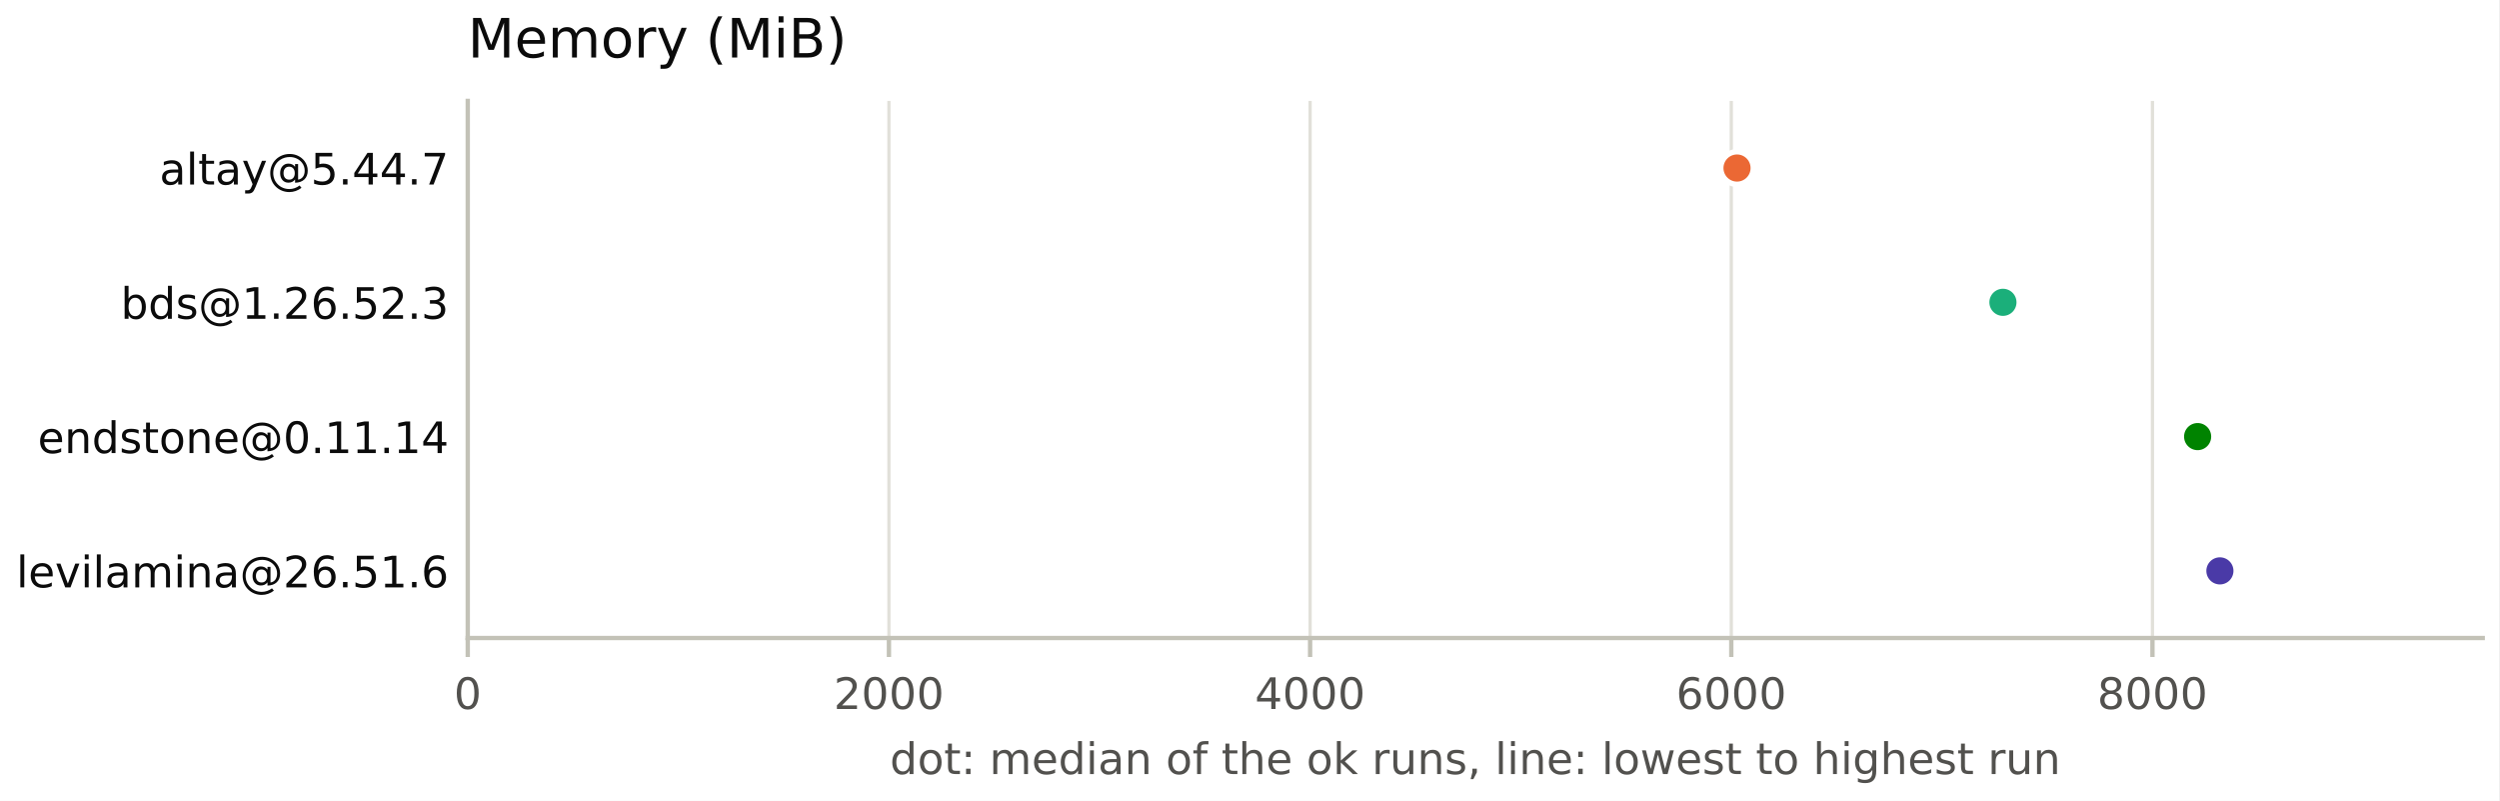
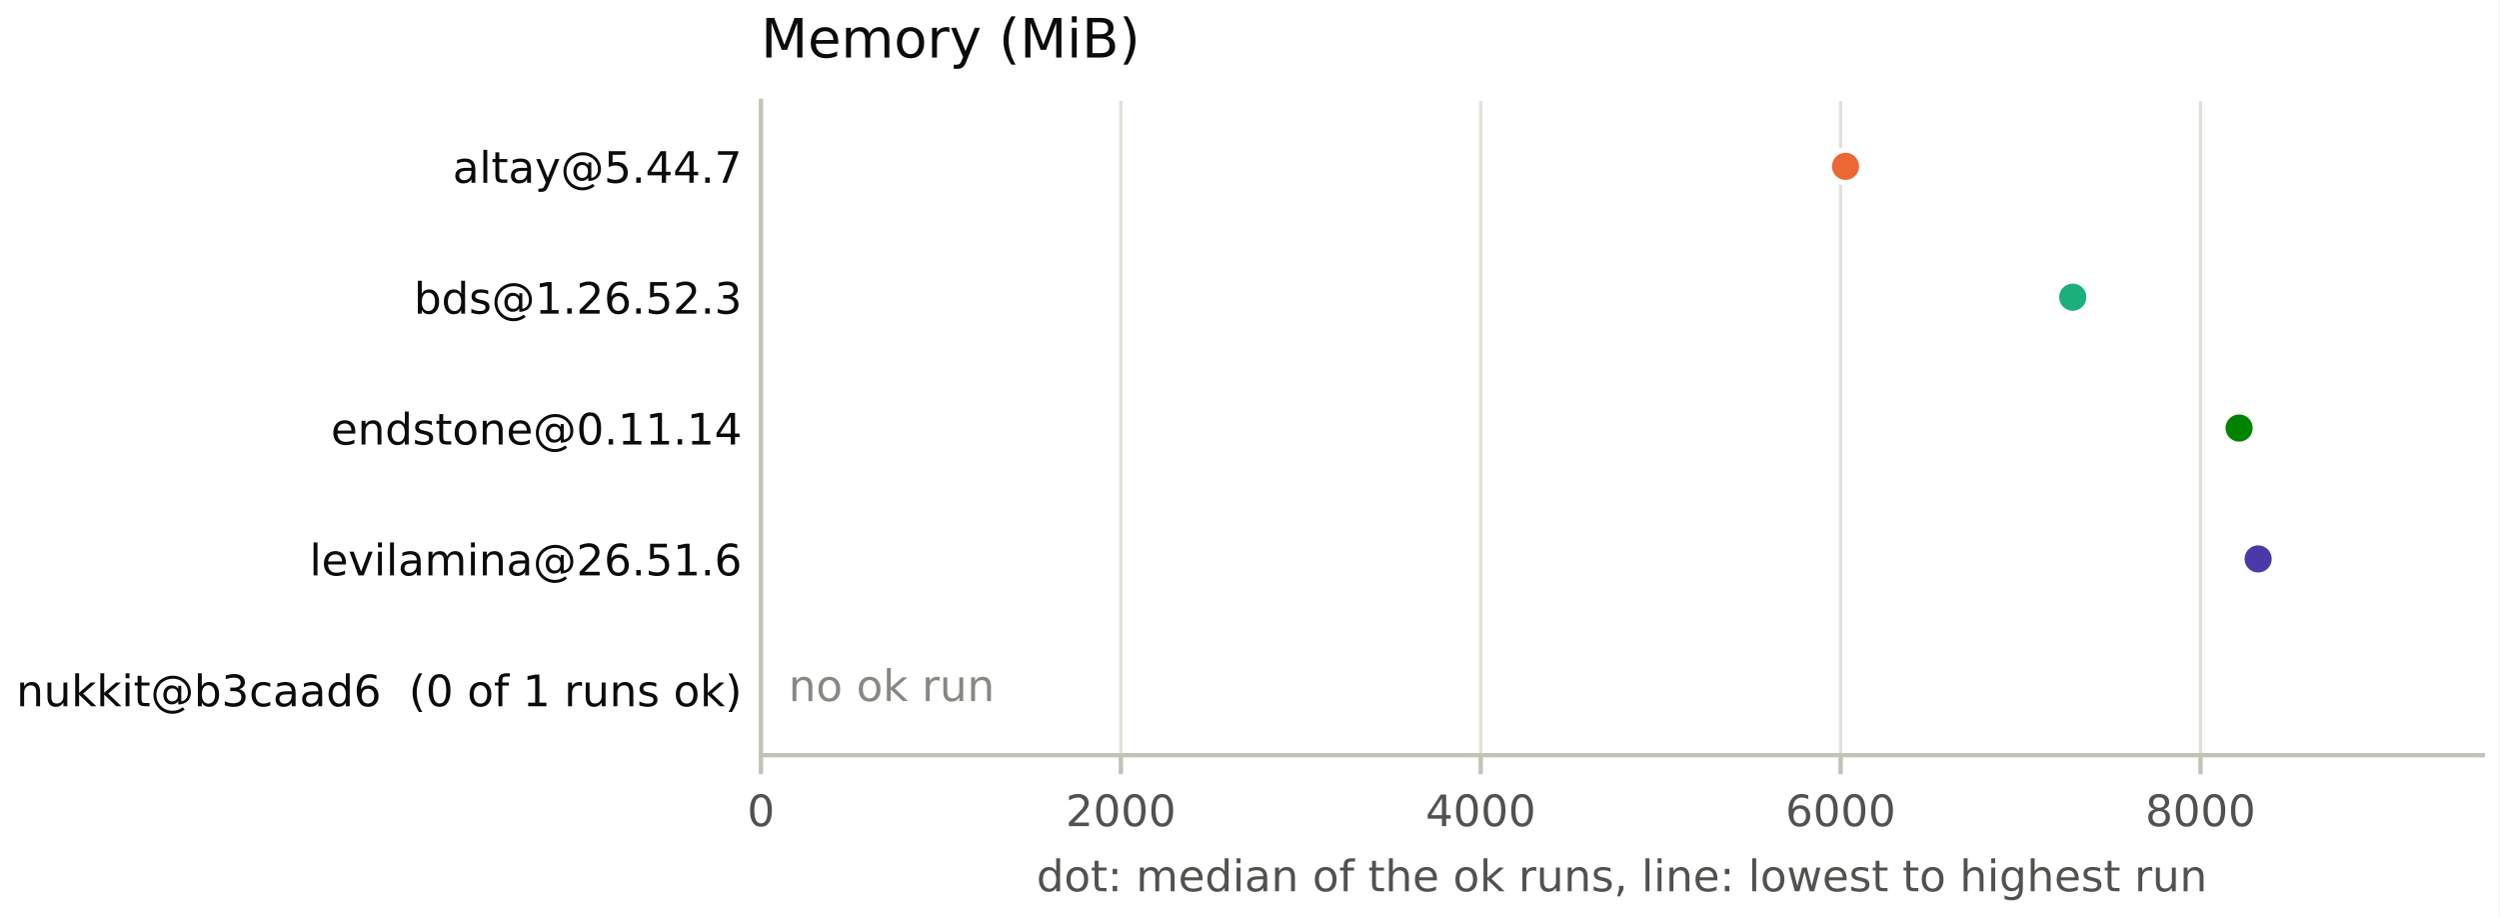
- <svg xmlns="http://www.w3.org/2000/svg" xmlns:xlink="http://www.w3.org/1999/xlink" width="460.8pt" height="147.6pt" viewBox="0 0 460.8 147.6" version="1.1">
+ <svg xmlns="http://www.w3.org/2000/svg" xmlns:xlink="http://www.w3.org/1999/xlink" width="460.8pt" height="169.2pt" viewBox="0 0 460.8 169.2" version="1.1">
  <defs>
    <style type="text/css">*{stroke-linejoin: round; stroke-linecap: butt}</style>
  </defs>
  <g id="figure_1">
    <g id="patch_1">
-       <path d="M 0 147.6  L 460.8 147.6  L 460.8 0  L 0 0  z " style="fill: #ffffff" />
+       <path d="M 0 169.2  L 460.8 169.2  L 460.8 0  L 0 0  z " style="fill: #ffffff" />
    </g>
    <g id="axes_1">
      <g id="patch_2">
-         <path d="M 86.25 117.599  L 457.8 117.599  L 457.8 18.599  L 86.25 18.599  z " style="fill: #ffffff" />
+         <path d="M 140.318 139.199  L 457.8 139.199  L 457.8 18.599  L 140.318 18.599  z " style="fill: #ffffff" />
      </g>
      <g id="matplotlib.axis_1">
        <g id="xtick_1">
          <g id="line2d_1">
-             <path d="M 86.25 117.599  L 86.25 18.599  " clip-path="url(#pa0cdd8c237)" style="fill: none; stroke: #e1e0d9; stroke-width: 0.6; stroke-linecap: square" />
+             <path d="M 140.318 139.199  L 140.318 18.599  " clip-path="url(#p2af582fde9)" style="fill: none; stroke: #e1e0d9; stroke-width: 0.6; stroke-linecap: square" />
          </g>
          <g id="line2d_2">
            <defs>
-               <path id="mb0d642a41f" d="M 0 0  L 0 3.5  " style="stroke: #c3c2b7; stroke-width: 0.8" />
+               <path id="mdba7ffa2af" d="M 0 0  L 0 3.5  " style="stroke: #c3c2b7; stroke-width: 0.8" />
            </defs>
            <g>
-               <use xlink:href="#mb0d642a41f" x="86.25" y="117.599" style="fill: #c3c2b7; stroke: #c3c2b7; stroke-width: 0.8" />
+               <use xlink:href="#mdba7ffa2af" x="140.318" y="139.199" style="fill: #c3c2b7; stroke: #c3c2b7; stroke-width: 0.8" />
            </g>
          </g>
          <g id="text_1">
-             <g style="fill: #52514e" transform="translate(83.70524 130.6773) scale(0.08 -0.08)">
+             <g style="fill: #52514e" transform="translate(137.7727 152.2773) scale(0.08 -0.08)">
              <defs>
                <path id="DejaVuSans-13" d="M 2034 4250  Q 1547 4250 1301 3770  Q 1056 3291 1056 2328  Q 1056 1369 1301 889  Q 1547 409 2034 409  Q 2525 409 2770 889  Q 3016 1369 3016 2328  Q 3016 3291 2770 3770  Q 2525 4250 2034 4250  z M 2034 4750  Q 2819 4750 3233 4129  Q 3647 3509 3647 2328  Q 3647 1150 3233 529  Q 2819 -91 2034 -91  Q 1250 -91 836 529  Q 422 1150 422 2328  Q 422 3509 836 4129  Q 1250 4750 2034 4750  z " transform="scale(0.015625)" />
              </defs>
              <use xlink:href="#DejaVuSans-13" />
            </g>
          </g>
        </g>
        <g id="xtick_2">
          <g id="line2d_3">
-             <path d="M 163.913 117.599  L 163.913 18.599  " clip-path="url(#pa0cdd8c237)" style="fill: none; stroke: #e1e0d9; stroke-width: 0.6; stroke-linecap: square" />
+             <path d="M 206.679 139.199  L 206.679 18.599  " clip-path="url(#p2af582fde9)" style="fill: none; stroke: #e1e0d9; stroke-width: 0.6; stroke-linecap: square" />
          </g>
          <g id="line2d_4">
            <g>
-               <use xlink:href="#mb0d642a41f" x="163.913" y="117.599" style="fill: #c3c2b7; stroke: #c3c2b7; stroke-width: 0.8" />
+               <use xlink:href="#mdba7ffa2af" x="206.679" y="139.199" style="fill: #c3c2b7; stroke: #c3c2b7; stroke-width: 0.8" />
            </g>
          </g>
          <g id="text_2">
-             <g style="fill: #52514e" transform="translate(153.7327 130.6773) scale(0.08 -0.08)">
+             <g style="fill: #52514e" transform="translate(196.4989 152.2773) scale(0.08 -0.08)">
              <defs>
                <path id="DejaVuSans-15" d="M 1228 531  L 3431 531  L 3431 0  L 469 0  L 469 531  Q 828 903 1448 1529  Q 2069 2156 2228 2338  Q 2531 2678 2651 2914  Q 2772 3150 2772 3378  Q 2772 3750 2511 3984  Q 2250 4219 1831 4219  Q 1534 4219 1204 4116  Q 875 4013 500 3803  L 500 4441  Q 881 4594 1212 4672  Q 1544 4750 1819 4750  Q 2544 4750 2975 4387  Q 3406 4025 3406 3419  Q 3406 3131 3298 2873  Q 3191 2616 2906 2266  Q 2828 2175 2409 1742  Q 1991 1309 1228 531  z " transform="scale(0.015625)" />
              </defs>
              <use xlink:href="#DejaVuSans-15" />
              <use xlink:href="#DejaVuSans-13" transform="translate(63.625 0)" />
              <use xlink:href="#DejaVuSans-13" transform="translate(127.25 0)" />
              <use xlink:href="#DejaVuSans-13" transform="translate(190.875 0)" />
            </g>
          </g>
        </g>
        <g id="xtick_3">
          <g id="line2d_5">
-             <path d="M 241.575 117.599  L 241.575 18.599  " clip-path="url(#pa0cdd8c237)" style="fill: none; stroke: #e1e0d9; stroke-width: 0.6; stroke-linecap: square" />
+             <path d="M 273.04 139.199  L 273.04 18.599  " clip-path="url(#p2af582fde9)" style="fill: none; stroke: #e1e0d9; stroke-width: 0.6; stroke-linecap: square" />
          </g>
          <g id="line2d_6">
            <g>
-               <use xlink:href="#mb0d642a41f" x="241.575" y="117.599" style="fill: #c3c2b7; stroke: #c3c2b7; stroke-width: 0.8" />
+               <use xlink:href="#mdba7ffa2af" x="273.04" y="139.199" style="fill: #c3c2b7; stroke: #c3c2b7; stroke-width: 0.8" />
            </g>
          </g>
          <g id="text_3">
-             <g style="fill: #52514e" transform="translate(231.3952 130.6773) scale(0.08 -0.08)">
+             <g style="fill: #52514e" transform="translate(262.86 152.2773) scale(0.08 -0.08)">
              <defs>
                <path id="DejaVuSans-17" d="M 2419 4116  L 825 1625  L 2419 1625  L 2419 4116  z M 2253 4666  L 3047 4666  L 3047 1625  L 3713 1625  L 3713 1100  L 3047 1100  L 3047 0  L 2419 0  L 2419 1100  L 313 1100  L 313 1709  L 2253 4666  z " transform="scale(0.015625)" />
              </defs>
              <use xlink:href="#DejaVuSans-17" />
              <use xlink:href="#DejaVuSans-13" transform="translate(63.625 0)" />
              <use xlink:href="#DejaVuSans-13" transform="translate(127.25 0)" />
              <use xlink:href="#DejaVuSans-13" transform="translate(190.875 0)" />
            </g>
          </g>
        </g>
        <g id="xtick_4">
          <g id="line2d_7">
-             <path d="M 319.238 117.599  L 319.238 18.599  " clip-path="url(#pa0cdd8c237)" style="fill: none; stroke: #e1e0d9; stroke-width: 0.6; stroke-linecap: square" />
+             <path d="M 339.401 139.199  L 339.401 18.599  " clip-path="url(#p2af582fde9)" style="fill: none; stroke: #e1e0d9; stroke-width: 0.6; stroke-linecap: square" />
          </g>
          <g id="line2d_8">
            <g>
-               <use xlink:href="#mb0d642a41f" x="319.238" y="117.599" style="fill: #c3c2b7; stroke: #c3c2b7; stroke-width: 0.8" />
+               <use xlink:href="#mdba7ffa2af" x="339.401" y="139.199" style="fill: #c3c2b7; stroke: #c3c2b7; stroke-width: 0.8" />
            </g>
          </g>
          <g id="text_4">
-             <g style="fill: #52514e" transform="translate(309.0577 130.6773) scale(0.08 -0.08)">
+             <g style="fill: #52514e" transform="translate(329.2211 152.2773) scale(0.08 -0.08)">
              <defs>
                <path id="DejaVuSans-19" d="M 2113 2584  Q 1688 2584 1439 2293  Q 1191 2003 1191 1497  Q 1191 994 1439 701  Q 1688 409 2113 409  Q 2538 409 2786 701  Q 3034 994 3034 1497  Q 3034 2003 2786 2293  Q 2538 2584 2113 2584  z M 3366 4563  L 3366 3988  Q 3128 4100 2886 4159  Q 2644 4219 2406 4219  Q 1781 4219 1451 3797  Q 1122 3375 1075 2522  Q 1259 2794 1537 2939  Q 1816 3084 2150 3084  Q 2853 3084 3261 2657  Q 3669 2231 3669 1497  Q 3669 778 3244 343  Q 2819 -91 2113 -91  Q 1303 -91 875 529  Q 447 1150 447 2328  Q 447 3434 972 4092  Q 1497 4750 2381 4750  Q 2619 4750 2861 4703  Q 3103 4656 3366 4563  z " transform="scale(0.015625)" />
              </defs>
              <use xlink:href="#DejaVuSans-19" />
              <use xlink:href="#DejaVuSans-13" transform="translate(63.625 0)" />
              <use xlink:href="#DejaVuSans-13" transform="translate(127.25 0)" />
              <use xlink:href="#DejaVuSans-13" transform="translate(190.875 0)" />
            </g>
          </g>
        </g>
        <g id="xtick_5">
          <g id="line2d_9">
-             <path d="M 396.9 117.599  L 396.9 18.599  " clip-path="url(#pa0cdd8c237)" style="fill: none; stroke: #e1e0d9; stroke-width: 0.6; stroke-linecap: square" />
+             <path d="M 405.762 139.199  L 405.762 18.599  " clip-path="url(#p2af582fde9)" style="fill: none; stroke: #e1e0d9; stroke-width: 0.6; stroke-linecap: square" />
          </g>
          <g id="line2d_10">
            <g>
-               <use xlink:href="#mb0d642a41f" x="396.9" y="117.599" style="fill: #c3c2b7; stroke: #c3c2b7; stroke-width: 0.8" />
+               <use xlink:href="#mdba7ffa2af" x="405.762" y="139.199" style="fill: #c3c2b7; stroke: #c3c2b7; stroke-width: 0.8" />
            </g>
          </g>
          <g id="text_5">
-             <g style="fill: #52514e" transform="translate(386.7202 130.6773) scale(0.08 -0.08)">
+             <g style="fill: #52514e" transform="translate(395.5822 152.2773) scale(0.08 -0.08)">
              <defs>
                <path id="DejaVuSans-1b" d="M 2034 2216  Q 1584 2216 1326 1975  Q 1069 1734 1069 1313  Q 1069 891 1326 650  Q 1584 409 2034 409  Q 2484 409 2743 651  Q 3003 894 3003 1313  Q 3003 1734 2745 1975  Q 2488 2216 2034 2216  z M 1403 2484  Q 997 2584 770 2862  Q 544 3141 544 3541  Q 544 4100 942 4425  Q 1341 4750 2034 4750  Q 2731 4750 3128 4425  Q 3525 4100 3525 3541  Q 3525 3141 3298 2862  Q 3072 2584 2669 2484  Q 3125 2378 3379 2068  Q 3634 1759 3634 1313  Q 3634 634 3220 271  Q 2806 -91 2034 -91  Q 1263 -91 848 271  Q 434 634 434 1313  Q 434 1759 690 2068  Q 947 2378 1403 2484  z M 1172 3481  Q 1172 3119 1398 2916  Q 1625 2713 2034 2713  Q 2441 2713 2670 2916  Q 2900 3119 2900 3481  Q 2900 3844 2670 4047  Q 2441 4250 2034 4250  Q 1625 4250 1398 4047  Q 1172 3844 1172 3481  z " transform="scale(0.015625)" />
              </defs>
              <use xlink:href="#DejaVuSans-1b" />
              <use xlink:href="#DejaVuSans-13" transform="translate(63.625 0)" />
              <use xlink:href="#DejaVuSans-13" transform="translate(127.25 0)" />
              <use xlink:href="#DejaVuSans-13" transform="translate(190.875 0)" />
            </g>
          </g>
        </g>
        <g id="text_6">
-           <g style="fill: #52514e" transform="translate(164.0894 142.6779) scale(0.08 -0.08)">
+           <g style="fill: #52514e" transform="translate(191.1231 164.2779) scale(0.08 -0.08)">
            <defs>
              <path id="DejaVuSans-47" d="M 2906 2969  L 2906 4863  L 3481 4863  L 3481 0  L 2906 0  L 2906 525  Q 2725 213 2448 61  Q 2172 -91 1784 -91  Q 1150 -91 751 415  Q 353 922 353 1747  Q 353 2572 751 3078  Q 1150 3584 1784 3584  Q 2172 3584 2448 3432  Q 2725 3281 2906 2969  z M 947 1747  Q 947 1113 1208 752  Q 1469 391 1925 391  Q 2381 391 2643 752  Q 2906 1113 2906 1747  Q 2906 2381 2643 2742  Q 2381 3103 1925 3103  Q 1469 3103 1208 2742  Q 947 2381 947 1747  z " transform="scale(0.015625)" />
              <path id="DejaVuSans-52" d="M 1959 3097  Q 1497 3097 1228 2736  Q 959 2375 959 1747  Q 959 1119 1226 758  Q 1494 397 1959 397  Q 2419 397 2687 759  Q 2956 1122 2956 1747  Q 2956 2369 2687 2733  Q 2419 3097 1959 3097  z M 1959 3584  Q 2709 3584 3137 3096  Q 3566 2609 3566 1747  Q 3566 888 3137 398  Q 2709 -91 1959 -91  Q 1206 -91 779 398  Q 353 888 353 1747  Q 353 2609 779 3096  Q 1206 3584 1959 3584  z " transform="scale(0.015625)" />
              <path id="DejaVuSans-57" d="M 1172 4494  L 1172 3500  L 2356 3500  L 2356 3053  L 1172 3053  L 1172 1153  Q 1172 725 1289 603  Q 1406 481 1766 481  L 2356 481  L 2356 0  L 1766 0  Q 1100 0 847 248  Q 594 497 594 1153  L 594 3053  L 172 3053  L 172 3500  L 594 3500  L 594 4494  L 1172 4494  z " transform="scale(0.015625)" />
              <path id="DejaVuSans-1d" d="M 750 794  L 1409 794  L 1409 0  L 750 0  L 750 794  z M 750 3309  L 1409 3309  L 1409 2516  L 750 2516  L 750 3309  z " transform="scale(0.015625)" />
              <path id="DejaVuSans-3" transform="scale(0.015625)" />
              <path id="DejaVuSans-50" d="M 3328 2828  Q 3544 3216 3844 3400  Q 4144 3584 4550 3584  Q 5097 3584 5394 3201  Q 5691 2819 5691 2113  L 5691 0  L 5113 0  L 5113 2094  Q 5113 2597 4934 2840  Q 4756 3084 4391 3084  Q 3944 3084 3684 2787  Q 3425 2491 3425 1978  L 3425 0  L 2847 0  L 2847 2094  Q 2847 2600 2669 2842  Q 2491 3084 2119 3084  Q 1678 3084 1418 2786  Q 1159 2488 1159 1978  L 1159 0  L 581 0  L 581 3500  L 1159 3500  L 1159 2956  Q 1356 3278 1631 3431  Q 1906 3584 2284 3584  Q 2666 3584 2933 3390  Q 3200 3197 3328 2828  z " transform="scale(0.015625)" />
              <path id="DejaVuSans-48" d="M 3597 1894  L 3597 1613  L 953 1613  Q 991 1019 1311 708  Q 1631 397 2203 397  Q 2534 397 2845 478  Q 3156 559 3463 722  L 3463 178  Q 3153 47 2828 -22  Q 2503 -91 2169 -91  Q 1331 -91 842 396  Q 353 884 353 1716  Q 353 2575 817 3079  Q 1281 3584 2069 3584  Q 2775 3584 3186 3129  Q 3597 2675 3597 1894  z M 3022 2063  Q 3016 2534 2758 2815  Q 2500 3097 2075 3097  Q 1594 3097 1305 2825  Q 1016 2553 972 2059  L 3022 2063  z " transform="scale(0.015625)" />
              <path id="DejaVuSans-4c" d="M 603 3500  L 1178 3500  L 1178 0  L 603 0  L 603 3500  z M 603 4863  L 1178 4863  L 1178 4134  L 603 4134  L 603 4863  z " transform="scale(0.015625)" />
              <path id="DejaVuSans-44" d="M 2194 1759  Q 1497 1759 1228 1600  Q 959 1441 959 1056  Q 959 750 1161 570  Q 1363 391 1709 391  Q 2188 391 2477 730  Q 2766 1069 2766 1631  L 2766 1759  L 2194 1759  z M 3341 1997  L 3341 0  L 2766 0  L 2766 531  Q 2569 213 2275 61  Q 1981 -91 1556 -91  Q 1019 -91 701 211  Q 384 513 384 1019  Q 384 1609 779 1909  Q 1175 2209 1959 2209  L 2766 2209  L 2766 2266  Q 2766 2663 2505 2880  Q 2244 3097 1772 3097  Q 1472 3097 1187 3025  Q 903 2953 641 2809  L 641 3341  Q 956 3463 1253 3523  Q 1550 3584 1831 3584  Q 2591 3584 2966 3190  Q 3341 2797 3341 1997  z " transform="scale(0.015625)" />
              <path id="DejaVuSans-51" d="M 3513 2113  L 3513 0  L 2938 0  L 2938 2094  Q 2938 2591 2744 2837  Q 2550 3084 2163 3084  Q 1697 3084 1428 2787  Q 1159 2491 1159 1978  L 1159 0  L 581 0  L 581 3500  L 1159 3500  L 1159 2956  Q 1366 3272 1645 3428  Q 1925 3584 2291 3584  Q 2894 3584 3203 3211  Q 3513 2838 3513 2113  z " transform="scale(0.015625)" />
              <path id="DejaVuSans-49" d="M 2375 4863  L 2375 4384  L 1825 4384  Q 1516 4384 1395 4259  Q 1275 4134 1275 3809  L 1275 3500  L 2222 3500  L 2222 3053  L 1275 3053  L 1275 0  L 697 0  L 697 3053  L 147 3053  L 147 3500  L 697 3500  L 697 3744  Q 697 4328 969 4595  Q 1241 4863 1831 4863  L 2375 4863  z " transform="scale(0.015625)" />
              <path id="DejaVuSans-4b" d="M 3513 2113  L 3513 0  L 2938 0  L 2938 2094  Q 2938 2591 2744 2837  Q 2550 3084 2163 3084  Q 1697 3084 1428 2787  Q 1159 2491 1159 1978  L 1159 0  L 581 0  L 581 4863  L 1159 4863  L 1159 2956  Q 1366 3272 1645 3428  Q 1925 3584 2291 3584  Q 2894 3584 3203 3211  Q 3513 2838 3513 2113  z " transform="scale(0.015625)" />
              <path id="DejaVuSans-4e" d="M 581 4863  L 1159 4863  L 1159 1991  L 2875 3500  L 3609 3500  L 1753 1863  L 3688 0  L 2938 0  L 1159 1709  L 1159 0  L 581 0  L 581 4863  z " transform="scale(0.015625)" />
              <path id="DejaVuSans-55" d="M 2631 2963  Q 2534 3019 2420 3045  Q 2306 3072 2169 3072  Q 1681 3072 1420 2755  Q 1159 2438 1159 1844  L 1159 0  L 581 0  L 581 3500  L 1159 3500  L 1159 2956  Q 1341 3275 1631 3429  Q 1922 3584 2338 3584  Q 2397 3584 2469 3576  Q 2541 3569 2628 3553  L 2631 2963  z " transform="scale(0.015625)" />
              <path id="DejaVuSans-58" d="M 544 1381  L 544 3500  L 1119 3500  L 1119 1403  Q 1119 906 1312 657  Q 1506 409 1894 409  Q 2359 409 2629 706  Q 2900 1003 2900 1516  L 2900 3500  L 3475 3500  L 3475 0  L 2900 0  L 2900 538  Q 2691 219 2414 64  Q 2138 -91 1772 -91  Q 1169 -91 856 284  Q 544 659 544 1381  z M 1991 3584  L 1991 3584  z " transform="scale(0.015625)" />
              <path id="DejaVuSans-56" d="M 2834 3397  L 2834 2853  Q 2591 2978 2328 3040  Q 2066 3103 1784 3103  Q 1356 3103 1142 2972  Q 928 2841 928 2578  Q 928 2378 1081 2264  Q 1234 2150 1697 2047  L 1894 2003  Q 2506 1872 2764 1633  Q 3022 1394 3022 966  Q 3022 478 2636 193  Q 2250 -91 1575 -91  Q 1294 -91 989 -36  Q 684 19 347 128  L 347 722  Q 666 556 975 473  Q 1284 391 1588 391  Q 1994 391 2212 530  Q 2431 669 2431 922  Q 2431 1156 2273 1281  Q 2116 1406 1581 1522  L 1381 1569  Q 847 1681 609 1914  Q 372 2147 372 2553  Q 372 3047 722 3315  Q 1072 3584 1716 3584  Q 2034 3584 2315 3537  Q 2597 3491 2834 3397  z " transform="scale(0.015625)" />
              <path id="DejaVuSans-f" d="M 750 794  L 1409 794  L 1409 256  L 897 -744  L 494 -744  L 750 256  L 750 794  z " transform="scale(0.015625)" />
              <path id="DejaVuSans-4f" d="M 603 4863  L 1178 4863  L 1178 0  L 603 0  L 603 4863  z " transform="scale(0.015625)" />
              <path id="DejaVuSans-5a" d="M 269 3500  L 844 3500  L 1563 769  L 2278 3500  L 2956 3500  L 3675 769  L 4391 3500  L 4966 3500  L 4050 0  L 3372 0  L 2619 2869  L 1863 0  L 1184 0  L 269 3500  z " transform="scale(0.015625)" />
              <path id="DejaVuSans-4a" d="M 2906 1791  Q 2906 2416 2648 2759  Q 2391 3103 1925 3103  Q 1463 3103 1205 2759  Q 947 2416 947 1791  Q 947 1169 1205 825  Q 1463 481 1925 481  Q 2391 481 2648 825  Q 2906 1169 2906 1791  z M 3481 434  Q 3481 -459 3084 -895  Q 2688 -1331 1869 -1331  Q 1566 -1331 1297 -1286  Q 1028 -1241 775 -1147  L 775 -588  Q 1028 -725 1275 -790  Q 1522 -856 1778 -856  Q 2344 -856 2625 -561  Q 2906 -266 2906 331  L 2906 616  Q 2728 306 2450 153  Q 2172 0 1784 0  Q 1141 0 747 490  Q 353 981 353 1791  Q 353 2603 747 3093  Q 1141 3584 1784 3584  Q 2172 3584 2450 3431  Q 2728 3278 2906 2969  L 2906 3500  L 3481 3500  L 3481 434  z " transform="scale(0.015625)" />
            </defs>
            <use xlink:href="#DejaVuSans-47" />
            <use xlink:href="#DejaVuSans-52" transform="translate(63.48438 0)" />
            <use xlink:href="#DejaVuSans-57" transform="translate(124.6719 0)" />
            <use xlink:href="#DejaVuSans-1d" transform="translate(163.875 0)" />
            <use xlink:href="#DejaVuSans-3" transform="translate(197.5625 0)" />
            <use xlink:href="#DejaVuSans-50" transform="translate(229.3438 0)" />
            <use xlink:href="#DejaVuSans-48" transform="translate(326.75 0)" />
            <use xlink:href="#DejaVuSans-47" transform="translate(388.2812 0)" />
            <use xlink:href="#DejaVuSans-4c" transform="translate(451.7656 0)" />
            <use xlink:href="#DejaVuSans-44" transform="translate(479.5469 0)" />
            <use xlink:href="#DejaVuSans-51" transform="translate(540.8281 0)" />
            <use xlink:href="#DejaVuSans-3" transform="translate(604.2031 0)" />
            <use xlink:href="#DejaVuSans-52" transform="translate(635.9844 0)" />
            <use xlink:href="#DejaVuSans-49" transform="translate(697.1719 0)" />
            <use xlink:href="#DejaVuSans-3" transform="translate(732.375 0)" />
            <use xlink:href="#DejaVuSans-57" transform="translate(764.1562 0)" />
            <use xlink:href="#DejaVuSans-4b" transform="translate(803.3594 0)" />
            <use xlink:href="#DejaVuSans-48" transform="translate(866.7344 0)" />
            <use xlink:href="#DejaVuSans-3" transform="translate(928.2656 0)" />
            <use xlink:href="#DejaVuSans-52" transform="translate(960.0469 0)" />
            <use xlink:href="#DejaVuSans-4e" transform="translate(1021.234 0)" />
            <use xlink:href="#DejaVuSans-3" transform="translate(1079.141 0)" />
            <use xlink:href="#DejaVuSans-55" transform="translate(1110.922 0)" />
            <use xlink:href="#DejaVuSans-58" transform="translate(1152.031 0)" />
            <use xlink:href="#DejaVuSans-51" transform="translate(1215.406 0)" />
            <use xlink:href="#DejaVuSans-56" transform="translate(1278.781 0)" />
            <use xlink:href="#DejaVuSans-f" transform="translate(1330.875 0)" />
            <use xlink:href="#DejaVuSans-3" transform="translate(1362.656 0)" />
            <use xlink:href="#DejaVuSans-4f" transform="translate(1394.438 0)" />
            <use xlink:href="#DejaVuSans-4c" transform="translate(1422.219 0)" />
            <use xlink:href="#DejaVuSans-51" transform="translate(1450 0)" />
            <use xlink:href="#DejaVuSans-48" transform="translate(1513.375 0)" />
            <use xlink:href="#DejaVuSans-1d" transform="translate(1574.906 0)" />
            <use xlink:href="#DejaVuSans-3" transform="translate(1608.594 0)" />
            <use xlink:href="#DejaVuSans-4f" transform="translate(1640.375 0)" />
            <use xlink:href="#DejaVuSans-52" transform="translate(1668.156 0)" />
            <use xlink:href="#DejaVuSans-5a" transform="translate(1729.344 0)" />
            <use xlink:href="#DejaVuSans-48" transform="translate(1811.125 0)" />
            <use xlink:href="#DejaVuSans-56" transform="translate(1872.656 0)" />
            <use xlink:href="#DejaVuSans-57" transform="translate(1924.75 0)" />
            <use xlink:href="#DejaVuSans-3" transform="translate(1963.953 0)" />
            <use xlink:href="#DejaVuSans-57" transform="translate(1995.734 0)" />
            <use xlink:href="#DejaVuSans-52" transform="translate(2034.938 0)" />
            <use xlink:href="#DejaVuSans-3" transform="translate(2096.125 0)" />
            <use xlink:href="#DejaVuSans-4b" transform="translate(2127.906 0)" />
            <use xlink:href="#DejaVuSans-4c" transform="translate(2191.281 0)" />
            <use xlink:href="#DejaVuSans-4a" transform="translate(2219.062 0)" />
            <use xlink:href="#DejaVuSans-4b" transform="translate(2282.547 0)" />
            <use xlink:href="#DejaVuSans-48" transform="translate(2345.922 0)" />
            <use xlink:href="#DejaVuSans-56" transform="translate(2407.453 0)" />
            <use xlink:href="#DejaVuSans-57" transform="translate(2459.547 0)" />
            <use xlink:href="#DejaVuSans-3" transform="translate(2498.75 0)" />
            <use xlink:href="#DejaVuSans-55" transform="translate(2530.531 0)" />
            <use xlink:href="#DejaVuSans-58" transform="translate(2571.641 0)" />
            <use xlink:href="#DejaVuSans-51" transform="translate(2635.016 0)" />
          </g>
        </g>
      </g>
      <g id="matplotlib.axis_2">
        <g id="ytick_1">
          <g id="line2d_11" />
          <g id="text_7">
-             <g style="fill: #0b0b0b" transform="translate(29.40649 34.01311) scale(0.08 -0.08)">
+             <g style="fill: #0b0b0b" transform="translate(83.47399 33.6981) scale(0.08 -0.08)">
              <defs>
                <path id="DejaVuSans-5c" d="M 2059 -325  Q 1816 -950 1584 -1140  Q 1353 -1331 966 -1331  L 506 -1331  L 506 -850  L 844 -850  Q 1081 -850 1212 -737  Q 1344 -625 1503 -206  L 1606 56  L 191 3500  L 800 3500  L 1894 763  L 2988 3500  L 3597 3500  L 2059 -325  z " transform="scale(0.015625)" />
                <path id="DejaVuSans-23" d="M 2381 1678  Q 2381 1231 2603 976  Q 2825 722 3213 722  Q 3597 722 3817 978  Q 4038 1234 4038 1678  Q 4038 2116 3813 2373  Q 3588 2631 3206 2631  Q 2828 2631 2604 2375  Q 2381 2119 2381 1678  z M 4084 744  Q 3897 503 3655 389  Q 3413 275 3091 275  Q 2553 275 2217 664  Q 1881 1053 1881 1678  Q 1881 2303 2218 2693  Q 2556 3084 3091 3084  Q 3413 3084 3656 2967  Q 3900 2850 4084 2613  L 4084 3022  L 4531 3022  L 4531 722  Q 4988 791 5245 1139  Q 5503 1488 5503 2041  Q 5503 2375 5404 2669  Q 5306 2963 5106 3213  Q 4781 3622 4314 3839  Q 3847 4056 3297 4056  Q 2913 4056 2559 3954  Q 2206 3853 1906 3653  Q 1416 3334 1139 2817  Q 863 2300 863 1697  Q 863 1200 1042 765  Q 1222 331 1563 0  Q 1891 -325 2322 -495  Q 2753 -666 3244 -666  Q 3647 -666 4036 -530  Q 4425 -394 4750 -141  L 5031 -488  Q 4641 -791 4180 -952  Q 3719 -1113 3244 -1113  Q 2666 -1113 2153 -908  Q 1641 -703 1241 -313  Q 841 78 631 592  Q 422 1106 422 1697  Q 422 2266 634 2781  Q 847 3297 1241 3688  Q 1644 4084 2172 4295  Q 2700 4506 3291 4506  Q 3953 4506 4520 4234  Q 5088 3963 5472 3463  Q 5706 3156 5829 2797  Q 5953 2438 5953 2053  Q 5953 1231 5456 756  Q 4959 281 4084 263  L 4084 744  z " transform="scale(0.015625)" />
                <path id="DejaVuSans-18" d="M 691 4666  L 3169 4666  L 3169 4134  L 1269 4134  L 1269 2991  Q 1406 3038 1543 3061  Q 1681 3084 1819 3084  Q 2600 3084 3056 2656  Q 3513 2228 3513 1497  Q 3513 744 3044 326  Q 2575 -91 1722 -91  Q 1428 -91 1123 -41  Q 819 9 494 109  L 494 744  Q 775 591 1075 516  Q 1375 441 1709 441  Q 2250 441 2565 725  Q 2881 1009 2881 1497  Q 2881 1984 2565 2268  Q 2250 2553 1709 2553  Q 1456 2553 1204 2497  Q 953 2441 691 2322  L 691 4666  z " transform="scale(0.015625)" />
                <path id="DejaVuSans-11" d="M 684 794  L 1344 794  L 1344 0  L 684 0  L 684 794  z " transform="scale(0.015625)" />
                <path id="DejaVuSans-1a" d="M 525 4666  L 3525 4666  L 3525 4397  L 1831 0  L 1172 0  L 2766 4134  L 525 4134  L 525 4666  z " transform="scale(0.015625)" />
              </defs>
              <use xlink:href="#DejaVuSans-44" />
              <use xlink:href="#DejaVuSans-4f" transform="translate(61.28125 0)" />
              <use xlink:href="#DejaVuSans-57" transform="translate(89.0625 0)" />
              <use xlink:href="#DejaVuSans-44" transform="translate(128.2656 0)" />
              <use xlink:href="#DejaVuSans-5c" transform="translate(189.5469 0)" />
              <use xlink:href="#DejaVuSans-23" transform="translate(248.7344 0)" />
              <use xlink:href="#DejaVuSans-18" transform="translate(348.7344 0)" />
              <use xlink:href="#DejaVuSans-11" transform="translate(412.3594 0)" />
              <use xlink:href="#DejaVuSans-17" transform="translate(444.1406 0)" />
              <use xlink:href="#DejaVuSans-17" transform="translate(507.7656 0)" />
              <use xlink:href="#DejaVuSans-11" transform="translate(571.3906 0)" />
              <use xlink:href="#DejaVuSans-1a" transform="translate(603.1719 0)" />
            </g>
          </g>
        </g>
        <g id="ytick_2">
          <g id="line2d_12" />
          <g id="text_8">
-             <g style="fill: #0b0b0b" transform="translate(22.25774 58.76322) scale(0.08 -0.08)">
+             <g style="fill: #0b0b0b" transform="translate(76.32524 57.81819) scale(0.08 -0.08)">
              <defs>
                <path id="DejaVuSans-45" d="M 3116 1747  Q 3116 2381 2855 2742  Q 2594 3103 2138 3103  Q 1681 3103 1420 2742  Q 1159 2381 1159 1747  Q 1159 1113 1420 752  Q 1681 391 2138 391  Q 2594 391 2855 752  Q 3116 1113 3116 1747  z M 1159 2969  Q 1341 3281 1617 3432  Q 1894 3584 2278 3584  Q 2916 3584 3314 3078  Q 3713 2572 3713 1747  Q 3713 922 3314 415  Q 2916 -91 2278 -91  Q 1894 -91 1617 61  Q 1341 213 1159 525  L 1159 0  L 581 0  L 581 4863  L 1159 4863  L 1159 2969  z " transform="scale(0.015625)" />
                <path id="DejaVuSans-14" d="M 794 531  L 1825 531  L 1825 4091  L 703 3866  L 703 4441  L 1819 4666  L 2450 4666  L 2450 531  L 3481 531  L 3481 0  L 794 0  L 794 531  z " transform="scale(0.015625)" />
                <path id="DejaVuSans-16" d="M 2597 2516  Q 3050 2419 3304 2112  Q 3559 1806 3559 1356  Q 3559 666 3084 287  Q 2609 -91 1734 -91  Q 1441 -91 1130 -33  Q 819 25 488 141  L 488 750  Q 750 597 1062 519  Q 1375 441 1716 441  Q 2309 441 2620 675  Q 2931 909 2931 1356  Q 2931 1769 2642 2001  Q 2353 2234 1838 2234  L 1294 2234  L 1294 2753  L 1863 2753  Q 2328 2753 2575 2939  Q 2822 3125 2822 3475  Q 2822 3834 2567 4026  Q 2313 4219 1838 4219  Q 1578 4219 1281 4162  Q 984 4106 628 3988  L 628 4550  Q 988 4650 1302 4700  Q 1616 4750 1894 4750  Q 2613 4750 3031 4423  Q 3450 4097 3450 3541  Q 3450 3153 3228 2886  Q 3006 2619 2597 2516  z " transform="scale(0.015625)" />
              </defs>
              <use xlink:href="#DejaVuSans-45" />
              <use xlink:href="#DejaVuSans-47" transform="translate(63.48438 0)" />
              <use xlink:href="#DejaVuSans-56" transform="translate(126.9688 0)" />
              <use xlink:href="#DejaVuSans-23" transform="translate(179.0625 0)" />
              <use xlink:href="#DejaVuSans-14" transform="translate(279.0625 0)" />
              <use xlink:href="#DejaVuSans-11" transform="translate(342.6875 0)" />
              <use xlink:href="#DejaVuSans-15" transform="translate(374.4688 0)" />
              <use xlink:href="#DejaVuSans-19" transform="translate(438.0938 0)" />
              <use xlink:href="#DejaVuSans-11" transform="translate(501.7188 0)" />
              <use xlink:href="#DejaVuSans-18" transform="translate(533.5 0)" />
              <use xlink:href="#DejaVuSans-15" transform="translate(597.125 0)" />
              <use xlink:href="#DejaVuSans-11" transform="translate(660.75 0)" />
              <use xlink:href="#DejaVuSans-16" transform="translate(692.5312 0)" />
            </g>
          </g>
        </g>
        <g id="ytick_3">
          <g id="line2d_13" />
          <g id="text_9">
-             <g style="fill: #0b0b0b" transform="translate(6.95274 83.51334) scale(0.08 -0.08)">
+             <g style="fill: #0b0b0b" transform="translate(61.02024 81.93828) scale(0.08 -0.08)">
              <use xlink:href="#DejaVuSans-48" />
              <use xlink:href="#DejaVuSans-51" transform="translate(61.53125 0)" />
              <use xlink:href="#DejaVuSans-47" transform="translate(124.9062 0)" />
              <use xlink:href="#DejaVuSans-56" transform="translate(188.3906 0)" />
              <use xlink:href="#DejaVuSans-57" transform="translate(240.4844 0)" />
              <use xlink:href="#DejaVuSans-52" transform="translate(279.6875 0)" />
              <use xlink:href="#DejaVuSans-51" transform="translate(340.875 0)" />
              <use xlink:href="#DejaVuSans-48" transform="translate(404.25 0)" />
              <use xlink:href="#DejaVuSans-23" transform="translate(465.7812 0)" />
              <use xlink:href="#DejaVuSans-13" transform="translate(565.7812 0)" />
              <use xlink:href="#DejaVuSans-11" transform="translate(629.4062 0)" />
              <use xlink:href="#DejaVuSans-14" transform="translate(661.1875 0)" />
              <use xlink:href="#DejaVuSans-14" transform="translate(724.8125 0)" />
              <use xlink:href="#DejaVuSans-11" transform="translate(788.4375 0)" />
              <use xlink:href="#DejaVuSans-14" transform="translate(820.2188 0)" />
              <use xlink:href="#DejaVuSans-17" transform="translate(883.8438 0)" />
            </g>
          </g>
        </g>
        <g id="ytick_4">
          <g id="line2d_14" />
          <g id="text_10">
-             <g style="fill: #0b0b0b" transform="translate(3.00024 108.2635) scale(0.08 -0.08)">
+             <g style="fill: #0b0b0b" transform="translate(57.06774 106.0584) scale(0.08 -0.08)">
              <defs>
                <path id="DejaVuSans-59" d="M 191 3500  L 800 3500  L 1894 563  L 2988 3500  L 3597 3500  L 2284 0  L 1503 0  L 191 3500  z " transform="scale(0.015625)" />
              </defs>
              <use xlink:href="#DejaVuSans-4f" />
              <use xlink:href="#DejaVuSans-48" transform="translate(27.78125 0)" />
              <use xlink:href="#DejaVuSans-59" transform="translate(89.3125 0)" />
              <use xlink:href="#DejaVuSans-4c" transform="translate(148.5 0)" />
              <use xlink:href="#DejaVuSans-4f" transform="translate(176.2812 0)" />
              <use xlink:href="#DejaVuSans-44" transform="translate(204.0625 0)" />
              <use xlink:href="#DejaVuSans-50" transform="translate(265.3438 0)" />
              <use xlink:href="#DejaVuSans-4c" transform="translate(362.75 0)" />
              <use xlink:href="#DejaVuSans-51" transform="translate(390.5312 0)" />
              <use xlink:href="#DejaVuSans-44" transform="translate(453.9062 0)" />
              <use xlink:href="#DejaVuSans-23" transform="translate(515.1875 0)" />
              <use xlink:href="#DejaVuSans-15" transform="translate(615.1875 0)" />
              <use xlink:href="#DejaVuSans-19" transform="translate(678.8125 0)" />
              <use xlink:href="#DejaVuSans-11" transform="translate(742.4375 0)" />
              <use xlink:href="#DejaVuSans-18" transform="translate(774.2188 0)" />
              <use xlink:href="#DejaVuSans-14" transform="translate(837.8438 0)" />
              <use xlink:href="#DejaVuSans-11" transform="translate(901.4688 0)" />
              <use xlink:href="#DejaVuSans-19" transform="translate(933.25 0)" />
            </g>
          </g>
        </g>
+         <g id="ytick_5">
+           <g id="line2d_15" />
+           <g id="text_11">
+             <g style="fill: #0b0b0b" transform="translate(3.00024 130.1785) scale(0.08 -0.08)">
+               <defs>
+                 <path id="DejaVuSans-46" d="M 3122 3366  L 3122 2828  Q 2878 2963 2633 3030  Q 2388 3097 2138 3097  Q 1578 3097 1268 2742  Q 959 2388 959 1747  Q 959 1106 1268 751  Q 1578 397 2138 397  Q 2388 397 2633 464  Q 2878 531 3122 666  L 3122 134  Q 2881 22 2623 -34  Q 2366 -91 2075 -91  Q 1284 -91 818 406  Q 353 903 353 1747  Q 353 2603 823 3093  Q 1294 3584 2113 3584  Q 2378 3584 2631 3529  Q 2884 3475 3122 3366  z " transform="scale(0.015625)" />
+                 <path id="DejaVuSans-b" d="M 1984 4856  Q 1566 4138 1362 3434  Q 1159 2731 1159 2009  Q 1159 1288 1364 580  Q 1569 -128 1984 -844  L 1484 -844  Q 1016 -109 783 600  Q 550 1309 550 2009  Q 550 2706 781 3412  Q 1013 4119 1484 4856  L 1984 4856  z " transform="scale(0.015625)" />
+                 <path id="DejaVuSans-c" d="M 513 4856  L 1013 4856  Q 1481 4119 1714 3412  Q 1947 2706 1947 2009  Q 1947 1309 1714 600  Q 1481 -109 1013 -844  L 513 -844  Q 928 -128 1133 580  Q 1338 1288 1338 2009  Q 1338 2731 1133 3434  Q 928 4138 513 4856  z " transform="scale(0.015625)" />
+               </defs>
+               <use xlink:href="#DejaVuSans-51" />
+               <use xlink:href="#DejaVuSans-58" transform="translate(63.375 0)" />
+               <use xlink:href="#DejaVuSans-4e" transform="translate(126.75 0)" />
+               <use xlink:href="#DejaVuSans-4e" transform="translate(184.6562 0)" />
+               <use xlink:href="#DejaVuSans-4c" transform="translate(242.5625 0)" />
+               <use xlink:href="#DejaVuSans-57" transform="translate(270.3438 0)" />
+               <use xlink:href="#DejaVuSans-23" transform="translate(309.5469 0)" />
+               <use xlink:href="#DejaVuSans-45" transform="translate(409.5469 0)" />
+               <use xlink:href="#DejaVuSans-16" transform="translate(473.0312 0)" />
+               <use xlink:href="#DejaVuSans-46" transform="translate(536.6562 0)" />
+               <use xlink:href="#DejaVuSans-44" transform="translate(591.6406 0)" />
+               <use xlink:href="#DejaVuSans-44" transform="translate(652.9219 0)" />
+               <use xlink:href="#DejaVuSans-47" transform="translate(714.2031 0)" />
+               <use xlink:href="#DejaVuSans-19" transform="translate(777.6875 0)" />
+               <use xlink:href="#DejaVuSans-3" transform="translate(841.3125 0)" />
+               <use xlink:href="#DejaVuSans-3" transform="translate(873.0938 0)" />
+               <use xlink:href="#DejaVuSans-b" transform="translate(904.875 0)" />
+               <use xlink:href="#DejaVuSans-13" transform="translate(943.8906 0)" />
+               <use xlink:href="#DejaVuSans-3" transform="translate(1007.516 0)" />
+               <use xlink:href="#DejaVuSans-52" transform="translate(1039.297 0)" />
+               <use xlink:href="#DejaVuSans-49" transform="translate(1100.484 0)" />
+               <use xlink:href="#DejaVuSans-3" transform="translate(1135.688 0)" />
+               <use xlink:href="#DejaVuSans-14" transform="translate(1167.469 0)" />
+               <use xlink:href="#DejaVuSans-3" transform="translate(1231.094 0)" />
+               <use xlink:href="#DejaVuSans-55" transform="translate(1262.875 0)" />
+               <use xlink:href="#DejaVuSans-58" transform="translate(1303.984 0)" />
+               <use xlink:href="#DejaVuSans-51" transform="translate(1367.359 0)" />
+               <use xlink:href="#DejaVuSans-56" transform="translate(1430.734 0)" />
+               <use xlink:href="#DejaVuSans-3" transform="translate(1482.828 0)" />
+               <use xlink:href="#DejaVuSans-52" transform="translate(1514.609 0)" />
+               <use xlink:href="#DejaVuSans-4e" transform="translate(1575.797 0)" />
+               <use xlink:href="#DejaVuSans-c" transform="translate(1633.703 0)" />
+             </g>
+           </g>
+         </g>
      </g>
      <g id="LineCollection_1">
-         <path d="M 320.295 30.974  L 320.295 30.974  " clip-path="url(#pa0cdd8c237)" style="fill: none; stroke: #eb6834; stroke-width: 1.5" />
-       </g>
-       <g id="line2d_15">
-         <defs>
-           <path id="mc806b2fd08" d="M 0 3  C 0.796 3 1.559 2.684 2.121 2.121  C 2.684 1.559 3 0.796 3 0  C 3 -0.796 2.684 -1.559 2.121 -2.121  C 1.559 -2.684 0.796 -3 0 -3  C -0.796 -3 -1.559 -2.684 -2.121 -2.121  C -2.684 -1.559 -3 -0.796 -3 0  C -3 0.796 -2.684 1.559 -2.121 2.121  C -1.559 2.684 -0.796 3 0 3  z " style="stroke: #ffffff" />
-         </defs>
-         <g clip-path="url(#pa0cdd8c237)">
-           <use xlink:href="#mc806b2fd08" x="320.295" y="30.974" style="fill: #eb6834; stroke: #ffffff" />
-         </g>
-       </g>
-       <g id="LineCollection_2">
-         <path d="M 369.329 55.724  L 369.329 55.724  " clip-path="url(#pa0cdd8c237)" style="fill: none; stroke: #1baf7a; stroke-width: 1.5" />
+         <path d="M 340.305 30.659  L 340.305 30.659  " clip-path="url(#p2af582fde9)" style="fill: none; stroke: #eb6834; stroke-width: 1.5" />
      </g>
      <g id="line2d_16">
        <defs>
-           <path id="m30893c1d99" d="M 0 3  C 0.796 3 1.559 2.684 2.121 2.121  C 2.684 1.559 3 0.796 3 0  C 3 -0.796 2.684 -1.559 2.121 -2.121  C 1.559 -2.684 0.796 -3 0 -3  C -0.796 -3 -1.559 -2.684 -2.121 -2.121  C -2.684 -1.559 -3 -0.796 -3 0  C -3 0.796 -2.684 1.559 -2.121 2.121  C -1.559 2.684 -0.796 3 0 3  z " style="stroke: #ffffff" />
+           <path id="m7207c4da61" d="M 0 3  C 0.796 3 1.559 2.684 2.121 2.121  C 2.684 1.559 3 0.796 3 0  C 3 -0.796 2.684 -1.559 2.121 -2.121  C 1.559 -2.684 0.796 -3 0 -3  C -0.796 -3 -1.559 -2.684 -2.121 -2.121  C -2.684 -1.559 -3 -0.796 -3 0  C -3 0.796 -2.684 1.559 -2.121 2.121  C -1.559 2.684 -0.796 3 0 3  z " style="stroke: #ffffff" />
        </defs>
-         <g clip-path="url(#pa0cdd8c237)">
-           <use xlink:href="#m30893c1d99" x="369.329" y="55.724" style="fill: #1baf7a; stroke: #ffffff" />
-         </g>
-       </g>
-       <g id="LineCollection_3">
-         <path d="M 405.228 80.474  L 405.228 80.474  " clip-path="url(#pa0cdd8c237)" style="fill: none; stroke: #008300; stroke-width: 1.5" />
+         <g clip-path="url(#p2af582fde9)">
+           <use xlink:href="#m7207c4da61" x="340.305" y="30.659" style="fill: #eb6834; stroke: #ffffff" />
+         </g>
+       </g>
+       <g id="LineCollection_2">
+         <path d="M 382.203 54.779  L 382.203 54.779  " clip-path="url(#p2af582fde9)" style="fill: none; stroke: #1baf7a; stroke-width: 1.5" />
      </g>
      <g id="line2d_17">
        <defs>
-           <path id="m4156880bf5" d="M 0 3  C 0.796 3 1.559 2.684 2.121 2.121  C 2.684 1.559 3 0.796 3 0  C 3 -0.796 2.684 -1.559 2.121 -2.121  C 1.559 -2.684 0.796 -3 0 -3  C -0.796 -3 -1.559 -2.684 -2.121 -2.121  C -2.684 -1.559 -3 -0.796 -3 0  C -3 0.796 -2.684 1.559 -2.121 2.121  C -1.559 2.684 -0.796 3 0 3  z " style="stroke: #ffffff" />
+           <path id="m55c8f575f2" d="M 0 3  C 0.796 3 1.559 2.684 2.121 2.121  C 2.684 1.559 3 0.796 3 0  C 3 -0.796 2.684 -1.559 2.121 -2.121  C 1.559 -2.684 0.796 -3 0 -3  C -0.796 -3 -1.559 -2.684 -2.121 -2.121  C -2.684 -1.559 -3 -0.796 -3 0  C -3 0.796 -2.684 1.559 -2.121 2.121  C -1.559 2.684 -0.796 3 0 3  z " style="stroke: #ffffff" />
        </defs>
-         <g clip-path="url(#pa0cdd8c237)">
-           <use xlink:href="#m4156880bf5" x="405.228" y="80.474" style="fill: #008300; stroke: #ffffff" />
-         </g>
-       </g>
-       <g id="LineCollection_4">
-         <path d="M 409.337 105.224  L 409.337 105.224  " clip-path="url(#pa0cdd8c237)" style="fill: none; stroke: #4a3aa7; stroke-width: 1.5" />
+         <g clip-path="url(#p2af582fde9)">
+           <use xlink:href="#m55c8f575f2" x="382.203" y="54.779" style="fill: #1baf7a; stroke: #ffffff" />
+         </g>
+       </g>
+       <g id="LineCollection_3">
+         <path d="M 412.878 78.899  L 412.878 78.899  " clip-path="url(#p2af582fde9)" style="fill: none; stroke: #008300; stroke-width: 1.5" />
      </g>
      <g id="line2d_18">
        <defs>
-           <path id="m2fd74f1949" d="M 0 3  C 0.796 3 1.559 2.684 2.121 2.121  C 2.684 1.559 3 0.796 3 0  C 3 -0.796 2.684 -1.559 2.121 -2.121  C 1.559 -2.684 0.796 -3 0 -3  C -0.796 -3 -1.559 -2.684 -2.121 -2.121  C -2.684 -1.559 -3 -0.796 -3 0  C -3 0.796 -2.684 1.559 -2.121 2.121  C -1.559 2.684 -0.796 3 0 3  z " style="stroke: #ffffff" />
+           <path id="mc93f3230af" d="M 0 3  C 0.796 3 1.559 2.684 2.121 2.121  C 2.684 1.559 3 0.796 3 0  C 3 -0.796 2.684 -1.559 2.121 -2.121  C 1.559 -2.684 0.796 -3 0 -3  C -0.796 -3 -1.559 -2.684 -2.121 -2.121  C -2.684 -1.559 -3 -0.796 -3 0  C -3 0.796 -2.684 1.559 -2.121 2.121  C -1.559 2.684 -0.796 3 0 3  z " style="stroke: #ffffff" />
        </defs>
-         <g clip-path="url(#pa0cdd8c237)">
-           <use xlink:href="#m2fd74f1949" x="409.337" y="105.224" style="fill: #4a3aa7; stroke: #ffffff" />
+         <g clip-path="url(#p2af582fde9)">
+           <use xlink:href="#mc93f3230af" x="412.878" y="78.899" style="fill: #008300; stroke: #ffffff" />
+         </g>
+       </g>
+       <g id="LineCollection_4">
+         <path d="M 416.389 103.019  L 416.389 103.019  " clip-path="url(#p2af582fde9)" style="fill: none; stroke: #4a3aa7; stroke-width: 1.5" />
+       </g>
+       <g id="line2d_19">
+         <defs>
+           <path id="m185034be4c" d="M 0 3  C 0.796 3 1.559 2.684 2.121 2.121  C 2.684 1.559 3 0.796 3 0  C 3 -0.796 2.684 -1.559 2.121 -2.121  C 1.559 -2.684 0.796 -3 0 -3  C -0.796 -3 -1.559 -2.684 -2.121 -2.121  C -2.684 -1.559 -3 -0.796 -3 0  C -3 0.796 -2.684 1.559 -2.121 2.121  C -1.559 2.684 -0.796 3 0 3  z " style="stroke: #ffffff" />
+         </defs>
+         <g clip-path="url(#p2af582fde9)">
+           <use xlink:href="#m185034be4c" x="416.389" y="103.019" style="fill: #4a3aa7; stroke: #ffffff" />
        </g>
      </g>
      <g id="patch_3">
-         <path d="M 86.25 117.599  L 86.25 18.599  " style="fill: none; stroke: #c3c2b7; stroke-width: 0.8; stroke-linejoin: miter; stroke-linecap: square" />
+         <path d="M 140.318 139.199  L 140.318 18.599  " style="fill: none; stroke: #c3c2b7; stroke-width: 0.8; stroke-linejoin: miter; stroke-linecap: square" />
      </g>
      <g id="patch_4">
-         <path d="M 86.25 117.599  L 457.8 117.599  " style="fill: none; stroke: #c3c2b7; stroke-width: 0.8; stroke-linejoin: miter; stroke-linecap: square" />
-       </g>
-       <g id="text_11">
-         <g style="fill: #0b0b0b" transform="translate(86.25024 10.59868) scale(0.1 -0.1)">
+         <path d="M 140.318 139.199  L 457.8 139.199  " style="fill: none; stroke: #c3c2b7; stroke-width: 0.8; stroke-linejoin: miter; stroke-linecap: square" />
+       </g>
+       <g id="text_12">
+         <g style="fill: #898781" transform="translate(140.3177 129.2175) scale(0.08 -0.08)">
+           <use xlink:href="#DejaVuSans-3" />
+           <use xlink:href="#DejaVuSans-3" transform="translate(31.78125 0)" />
+           <use xlink:href="#DejaVuSans-51" transform="translate(63.5625 0)" />
+           <use xlink:href="#DejaVuSans-52" transform="translate(126.9375 0)" />
+           <use xlink:href="#DejaVuSans-3" transform="translate(188.125 0)" />
+           <use xlink:href="#DejaVuSans-52" transform="translate(219.9062 0)" />
+           <use xlink:href="#DejaVuSans-4e" transform="translate(281.0938 0)" />
+           <use xlink:href="#DejaVuSans-3" transform="translate(339 0)" />
+           <use xlink:href="#DejaVuSans-55" transform="translate(370.7812 0)" />
+           <use xlink:href="#DejaVuSans-58" transform="translate(411.8906 0)" />
+           <use xlink:href="#DejaVuSans-51" transform="translate(475.2656 0)" />
+         </g>
+       </g>
+       <g id="text_13">
+         <g style="fill: #0b0b0b" transform="translate(140.3177 10.59868) scale(0.1 -0.1)">
          <defs>
            <path id="DejaVuSans-30" d="M 628 4666  L 1569 4666  L 2759 1491  L 3956 4666  L 4897 4666  L 4897 0  L 4281 0  L 4281 4097  L 3078 897  L 2444 897  L 1241 4097  L 1241 0  L 628 0  L 628 4666  z " transform="scale(0.015625)" />
-             <path id="DejaVuSans-b" d="M 1984 4856  Q 1566 4138 1362 3434  Q 1159 2731 1159 2009  Q 1159 1288 1364 580  Q 1569 -128 1984 -844  L 1484 -844  Q 1016 -109 783 600  Q 550 1309 550 2009  Q 550 2706 781 3412  Q 1013 4119 1484 4856  L 1984 4856  z " transform="scale(0.015625)" />
            <path id="DejaVuSans-25" d="M 1259 2228  L 1259 519  L 2272 519  Q 2781 519 3026 730  Q 3272 941 3272 1375  Q 3272 1813 3026 2020  Q 2781 2228 2272 2228  L 1259 2228  z M 1259 4147  L 1259 2741  L 2194 2741  Q 2656 2741 2882 2914  Q 3109 3088 3109 3444  Q 3109 3797 2882 3972  Q 2656 4147 2194 4147  L 1259 4147  z M 628 4666  L 2241 4666  Q 2963 4666 3353 4366  Q 3744 4066 3744 3513  Q 3744 3084 3544 2831  Q 3344 2578 2956 2516  Q 3422 2416 3680 2098  Q 3938 1781 3938 1306  Q 3938 681 3513 340  Q 3088 0 2303 0  L 628 0  L 628 4666  z " transform="scale(0.015625)" />
-             <path id="DejaVuSans-c" d="M 513 4856  L 1013 4856  Q 1481 4119 1714 3412  Q 1947 2706 1947 2009  Q 1947 1309 1714 600  Q 1481 -109 1013 -844  L 513 -844  Q 928 -128 1133 580  Q 1338 1288 1338 2009  Q 1338 2731 1133 3434  Q 928 4138 513 4856  z " transform="scale(0.015625)" />
          </defs>
          <use xlink:href="#DejaVuSans-30" />
          <use xlink:href="#DejaVuSans-48" transform="translate(86.28125 0)" />
          <use xlink:href="#DejaVuSans-50" transform="translate(147.8125 0)" />
          <use xlink:href="#DejaVuSans-52" transform="translate(245.2188 0)" />
          <use xlink:href="#DejaVuSans-55" transform="translate(306.4062 0)" />
          <use xlink:href="#DejaVuSans-5c" transform="translate(347.5156 0)" />
          <use xlink:href="#DejaVuSans-3" transform="translate(406.7031 0)" />
          <use xlink:href="#DejaVuSans-b" transform="translate(438.4844 0)" />
          <use xlink:href="#DejaVuSans-30" transform="translate(477.5 0)" />
          <use xlink:href="#DejaVuSans-4c" transform="translate(563.7812 0)" />
          <use xlink:href="#DejaVuSans-25" transform="translate(591.5625 0)" />
          <use xlink:href="#DejaVuSans-c" transform="translate(660.1719 0)" />
        </g>
      </g>
    </g>
  </g>
  <defs>
-     <clipPath id="pa0cdd8c237">
-       <rect x="86.25" y="18.599" width="371.55" height="99" />
+     <clipPath id="p2af582fde9">
+       <rect x="140.318" y="18.599" width="317.482" height="120.6" />
    </clipPath>
  </defs>
</svg>
